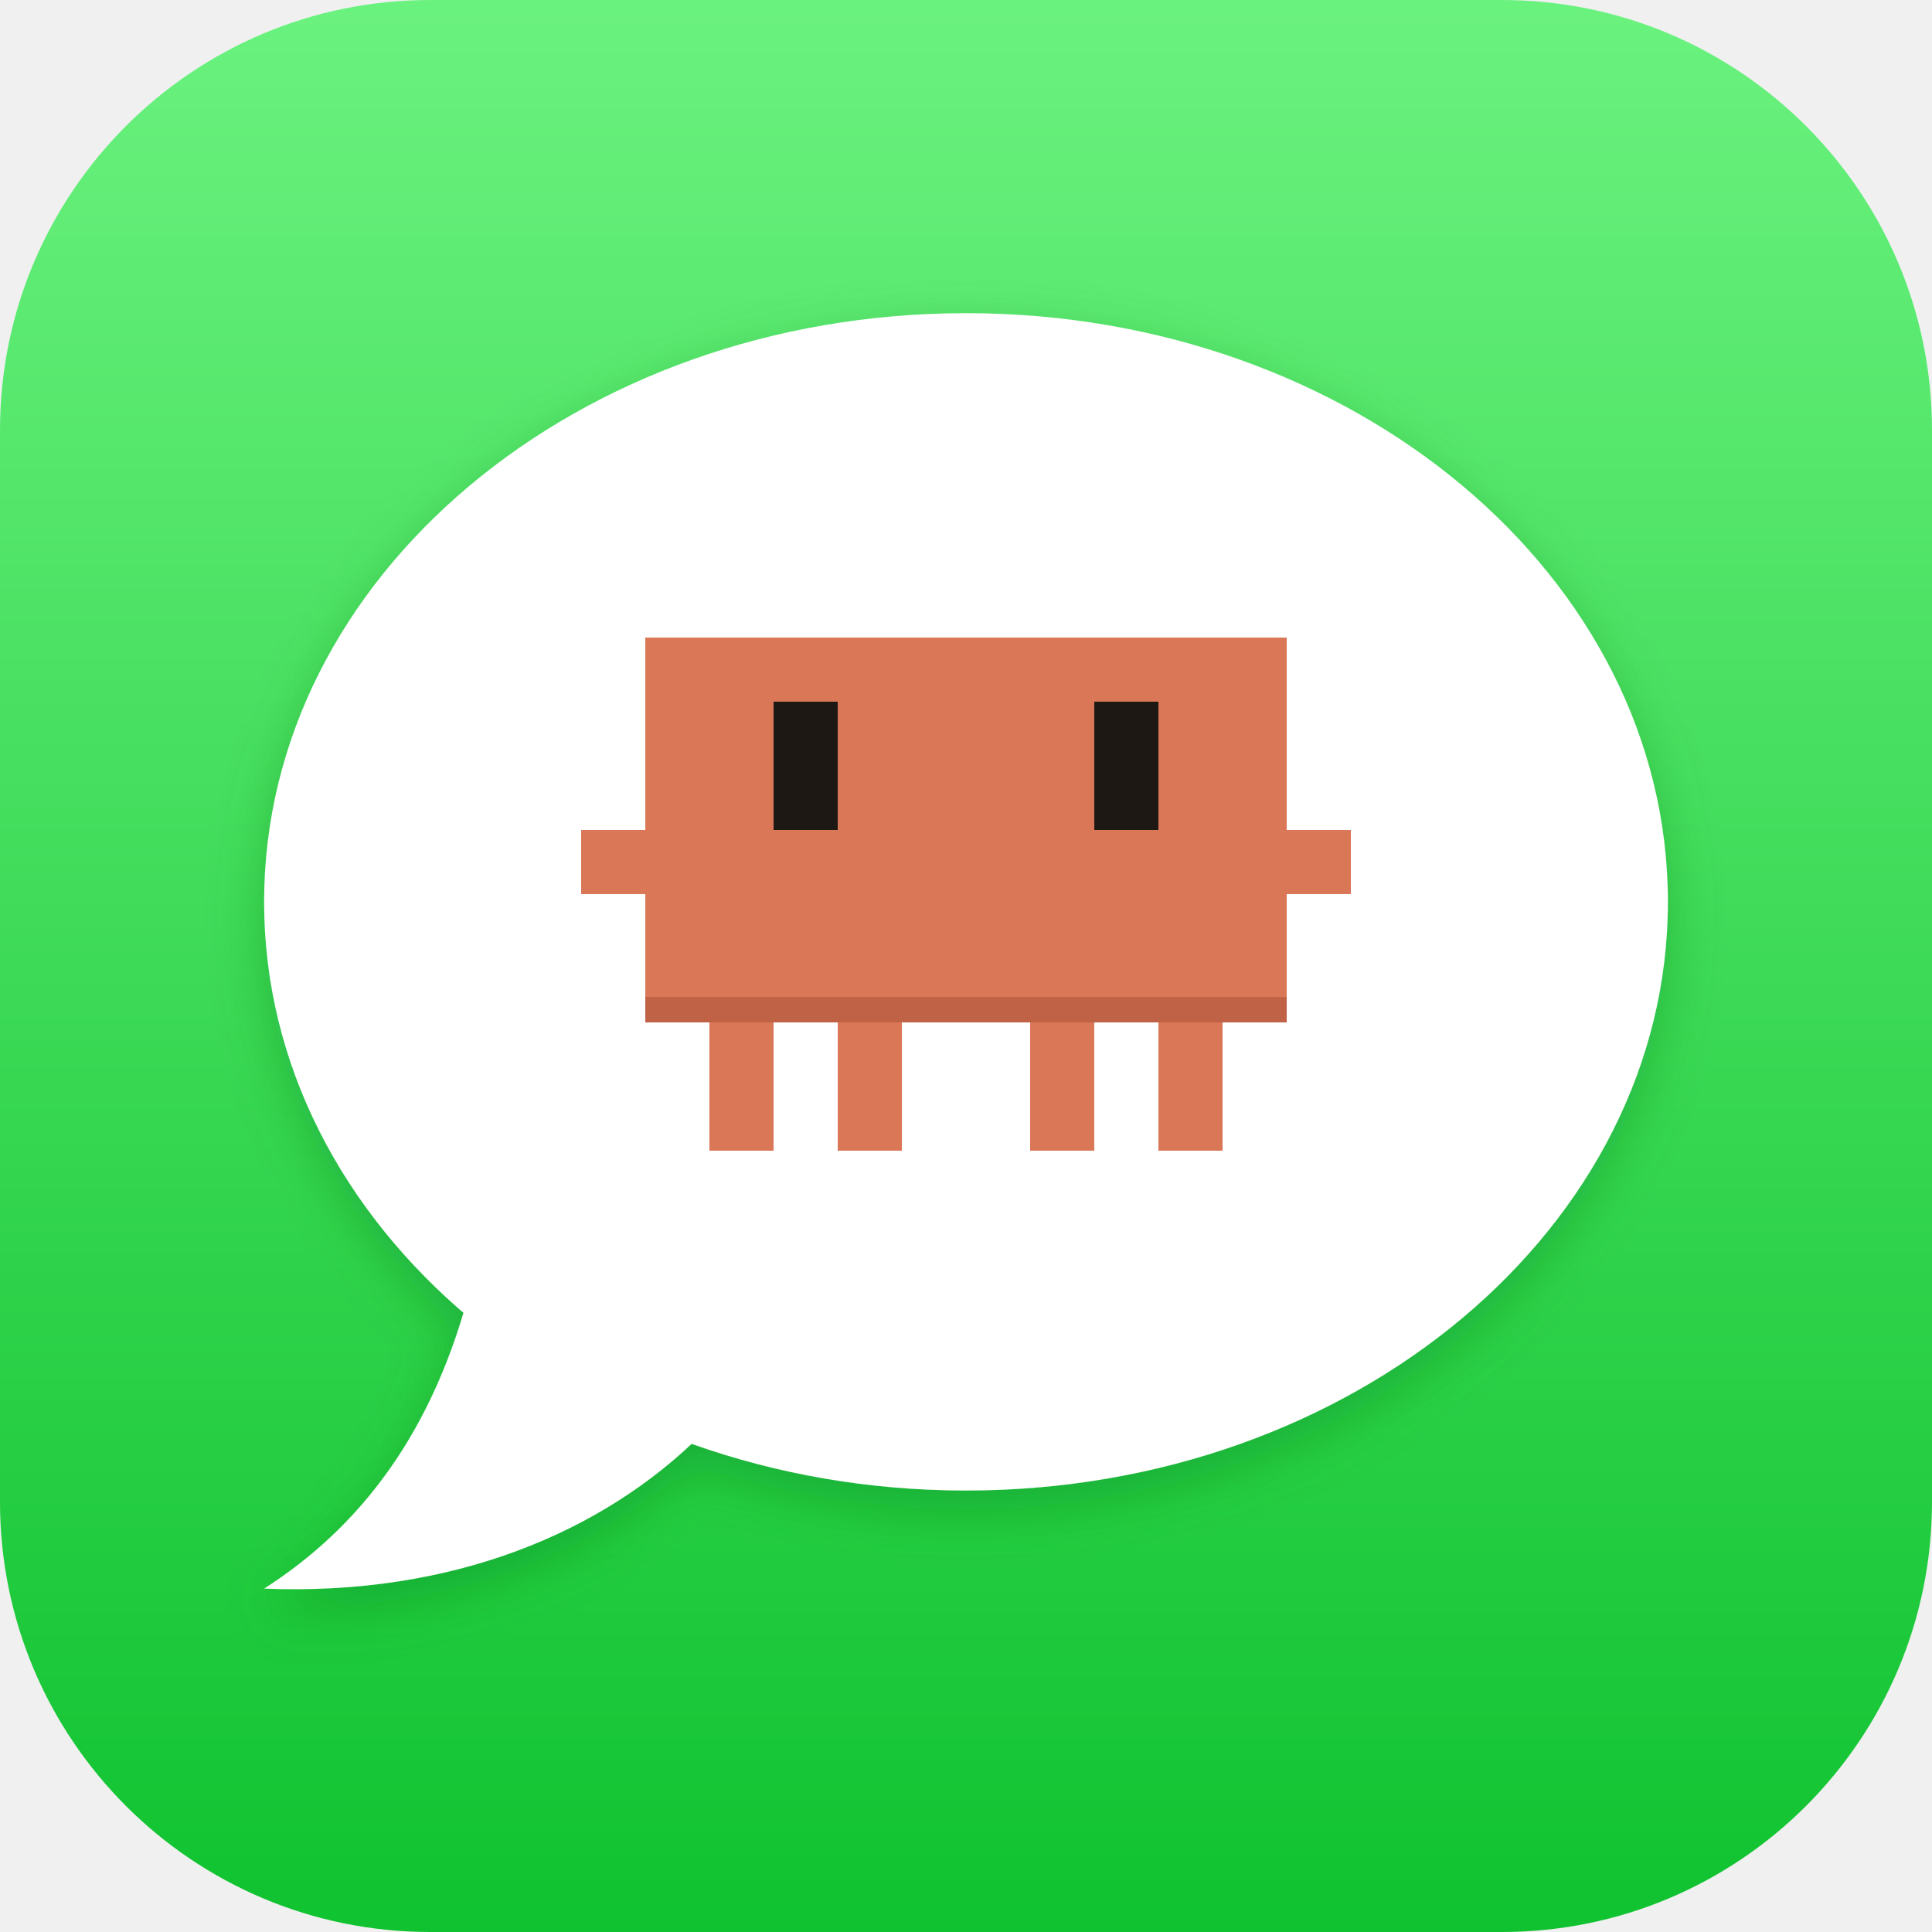
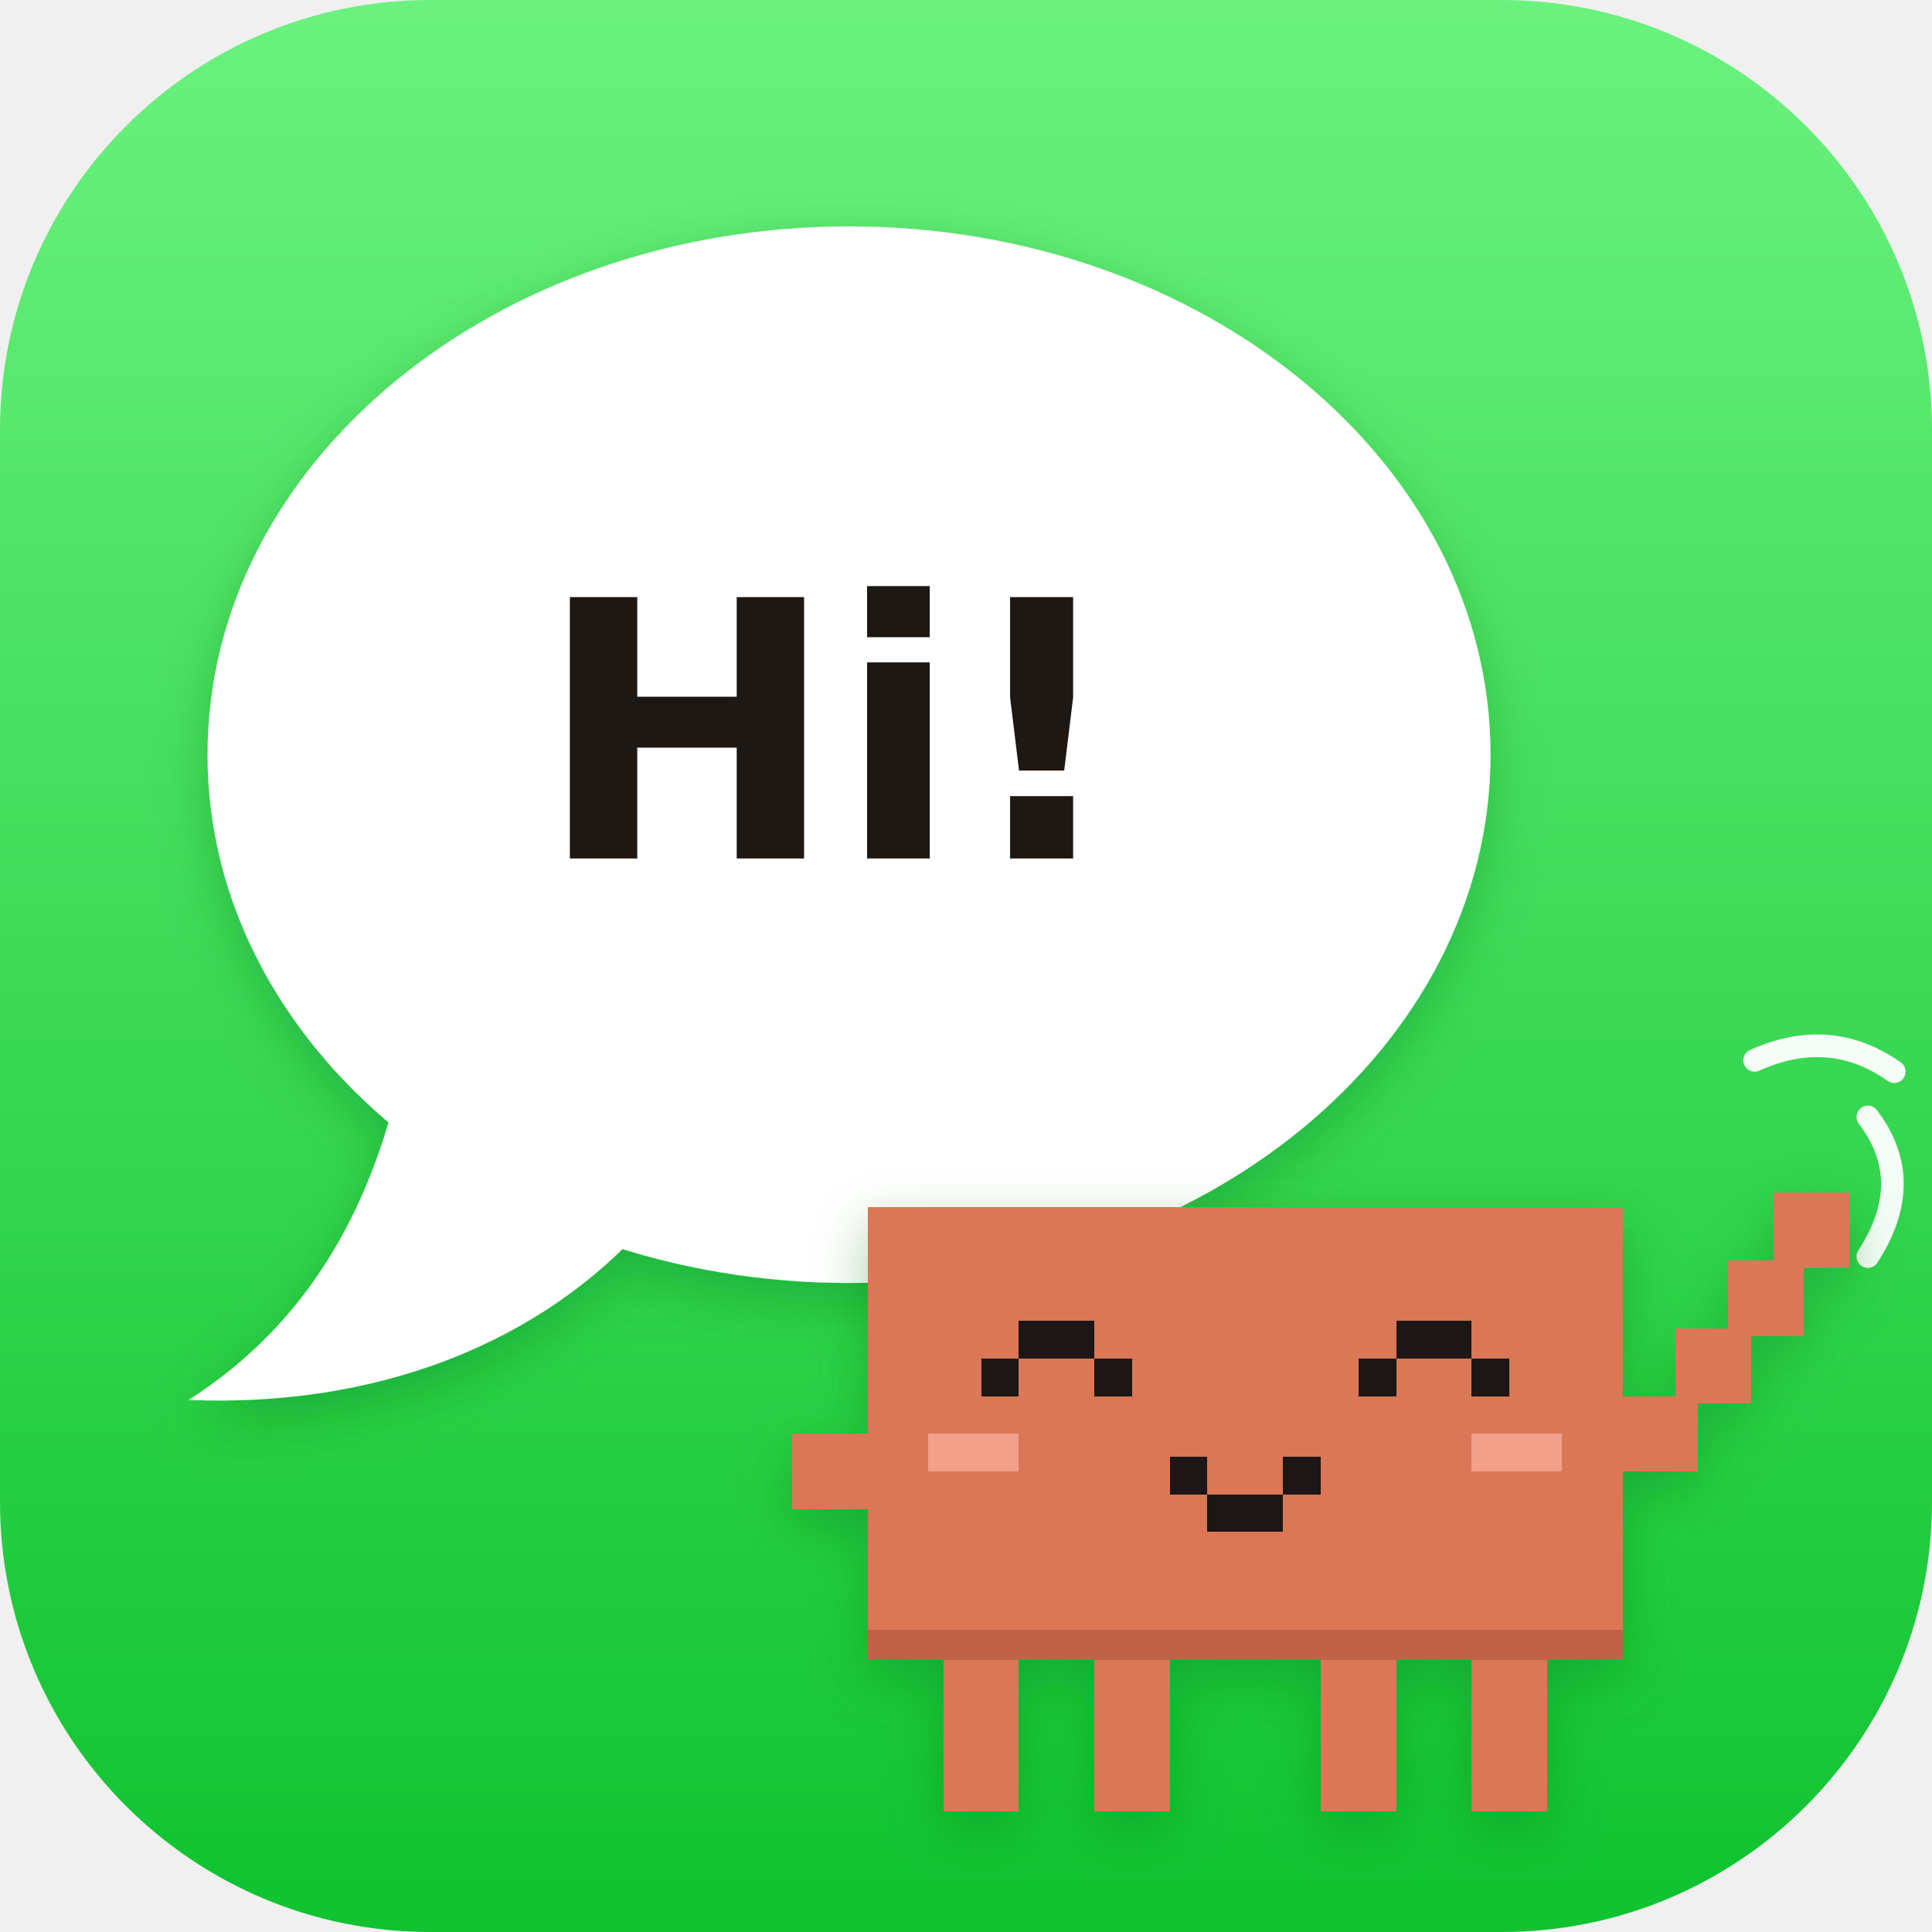
<svg xmlns="http://www.w3.org/2000/svg" width="1024" height="1024" viewBox="0 0 1024 1024">
  <defs>
    <linearGradient id="bg" x1="0" y1="0" x2="0" y2="1">
      <stop offset="0" stop-color="#6BF27F" />
      <stop offset="1" stop-color="#0FC22F" />
    </linearGradient>
    <filter id="sh" x="-20%" y="-20%" width="140%" height="140%">
      <feDropShadow dx="0" dy="10" stdDeviation="14" flood-color="#06751b" flood-opacity="0.35" />
    </filter>
+     <clipPath id="ic">
+       <rect width="1024" height="1024" rx="228" />
+     </clipPath>
  </defs>
-   <rect width="1024" height="1024" rx="228" fill="url(#bg)" />
-   <g filter="url(#sh)" fill="#fff">
-     <ellipse cx="512" cy="478" rx="372" ry="312" />
-     <path d="M250 680 C 230 760 190 810 140 842 C 240 846 320 812 372 760 Z" />
-   </g>
-   <g shape-rendering="crispEdges">
-     <rect x="376" y="542" width="34" height="68" fill="#D97757" />
-     <rect x="444" y="542" width="34" height="68" fill="#D97757" />
-     <rect x="546" y="542" width="34" height="68" fill="#D97757" />
-     <rect x="614" y="542" width="34" height="68" fill="#D97757" />
-     <rect x="342" y="338" width="340" height="204" fill="#D97757" />
-     <rect x="342" y="528.4" width="340" height="13.6" fill="#BF6246" />
-     <rect x="308" y="440" width="34" height="34" fill="#D97757" />
-     <rect x="682" y="440" width="34" height="34" fill="#D97757" />
-     <rect x="410" y="372" width="34" height="68" fill="#1E1814" />
-     <rect x="580" y="372" width="34" height="68" fill="#1E1814" />
+   <g clip-path="url(#ic)">
+     <rect width="1024" height="1024" fill="url(#bg)" />
+     <g filter="url(#sh)" fill="#fff">
+       <ellipse cx="450" cy="400" rx="340" ry="280" />
+       <path d="M210 580 C 190 660 150 710 100 742 C 200 746 280 712 332 660 Z" />
+     </g>
+     <text x="440" y="455" text-anchor="middle" font-family="DejaVu Sans, Arial, sans-serif" font-weight="bold" font-size="190" fill="#1E1814">Hi!</text>
+     <g fill="none" stroke="#fff" stroke-width="12" stroke-linecap="round" opacity="0.95">
+       <path d="M990 592.0 q 26 34 0 74" />
+       <path d="M930 562.0 q 40 -18 74 6" />
+     </g>
+     <g filter="url(#sh)" shape-rendering="crispEdges">
+       <rect x="500.0" y="880.0" width="40.0" height="80.0" fill="#D97757" />
+       <rect x="580.0" y="880.0" width="40.0" height="80.0" fill="#D97757" />
+       <rect x="700.0" y="880.0" width="40.0" height="80.0" fill="#D97757" />
+       <rect x="780.0" y="880.0" width="40.0" height="80.0" fill="#D97757" />
+       <rect x="460.0" y="640.0" width="400.0" height="240.0" fill="#D97757" />
+       <rect x="460.0" y="864.0" width="400.0" height="16.0" fill="#BF6246" />
+       <rect x="420.0" y="760.0" width="40.0" height="40.0" fill="#D97757" />
+       <rect x="860.0" y="740.0" width="40.0" height="40.0" fill="#D97757" />
+       <rect x="888.0" y="704.0" width="40.0" height="40.0" fill="#D97757" />
+       <rect x="916.0" y="668.0" width="40.0" height="40.0" fill="#D97757" />
+       <rect x="940.0" y="632.0" width="40.0" height="40.0" fill="#D97757" />
+       <rect x="520.0" y="720.0" width="20.0" height="20.0" fill="#1E1814" />
+       <rect x="540.0" y="700.0" width="40.0" height="20.0" fill="#1E1814" />
+       <rect x="580.0" y="720.0" width="20.0" height="20.0" fill="#1E1814" />
+       <rect x="720.0" y="720.0" width="20.0" height="20.0" fill="#1E1814" />
+       <rect x="740.0" y="700.0" width="40.0" height="20.0" fill="#1E1814" />
+       <rect x="780.0" y="720.0" width="20.0" height="20.0" fill="#1E1814" />
+       <rect x="620.0" y="772.0" width="20.0" height="20.0" fill="#1E1814" />
+       <rect x="640.0" y="792.0" width="40.0" height="20.0" fill="#1E1814" />
+       <rect x="680.0" y="772.0" width="20.0" height="20.0" fill="#1E1814" />
+       <rect x="492.0" y="760.0" width="48.0" height="20.0" fill="#F2A08A" />
+       <rect x="780.0" y="760.0" width="48.0" height="20.0" fill="#F2A08A" />
+     </g>
  </g>
</svg>
